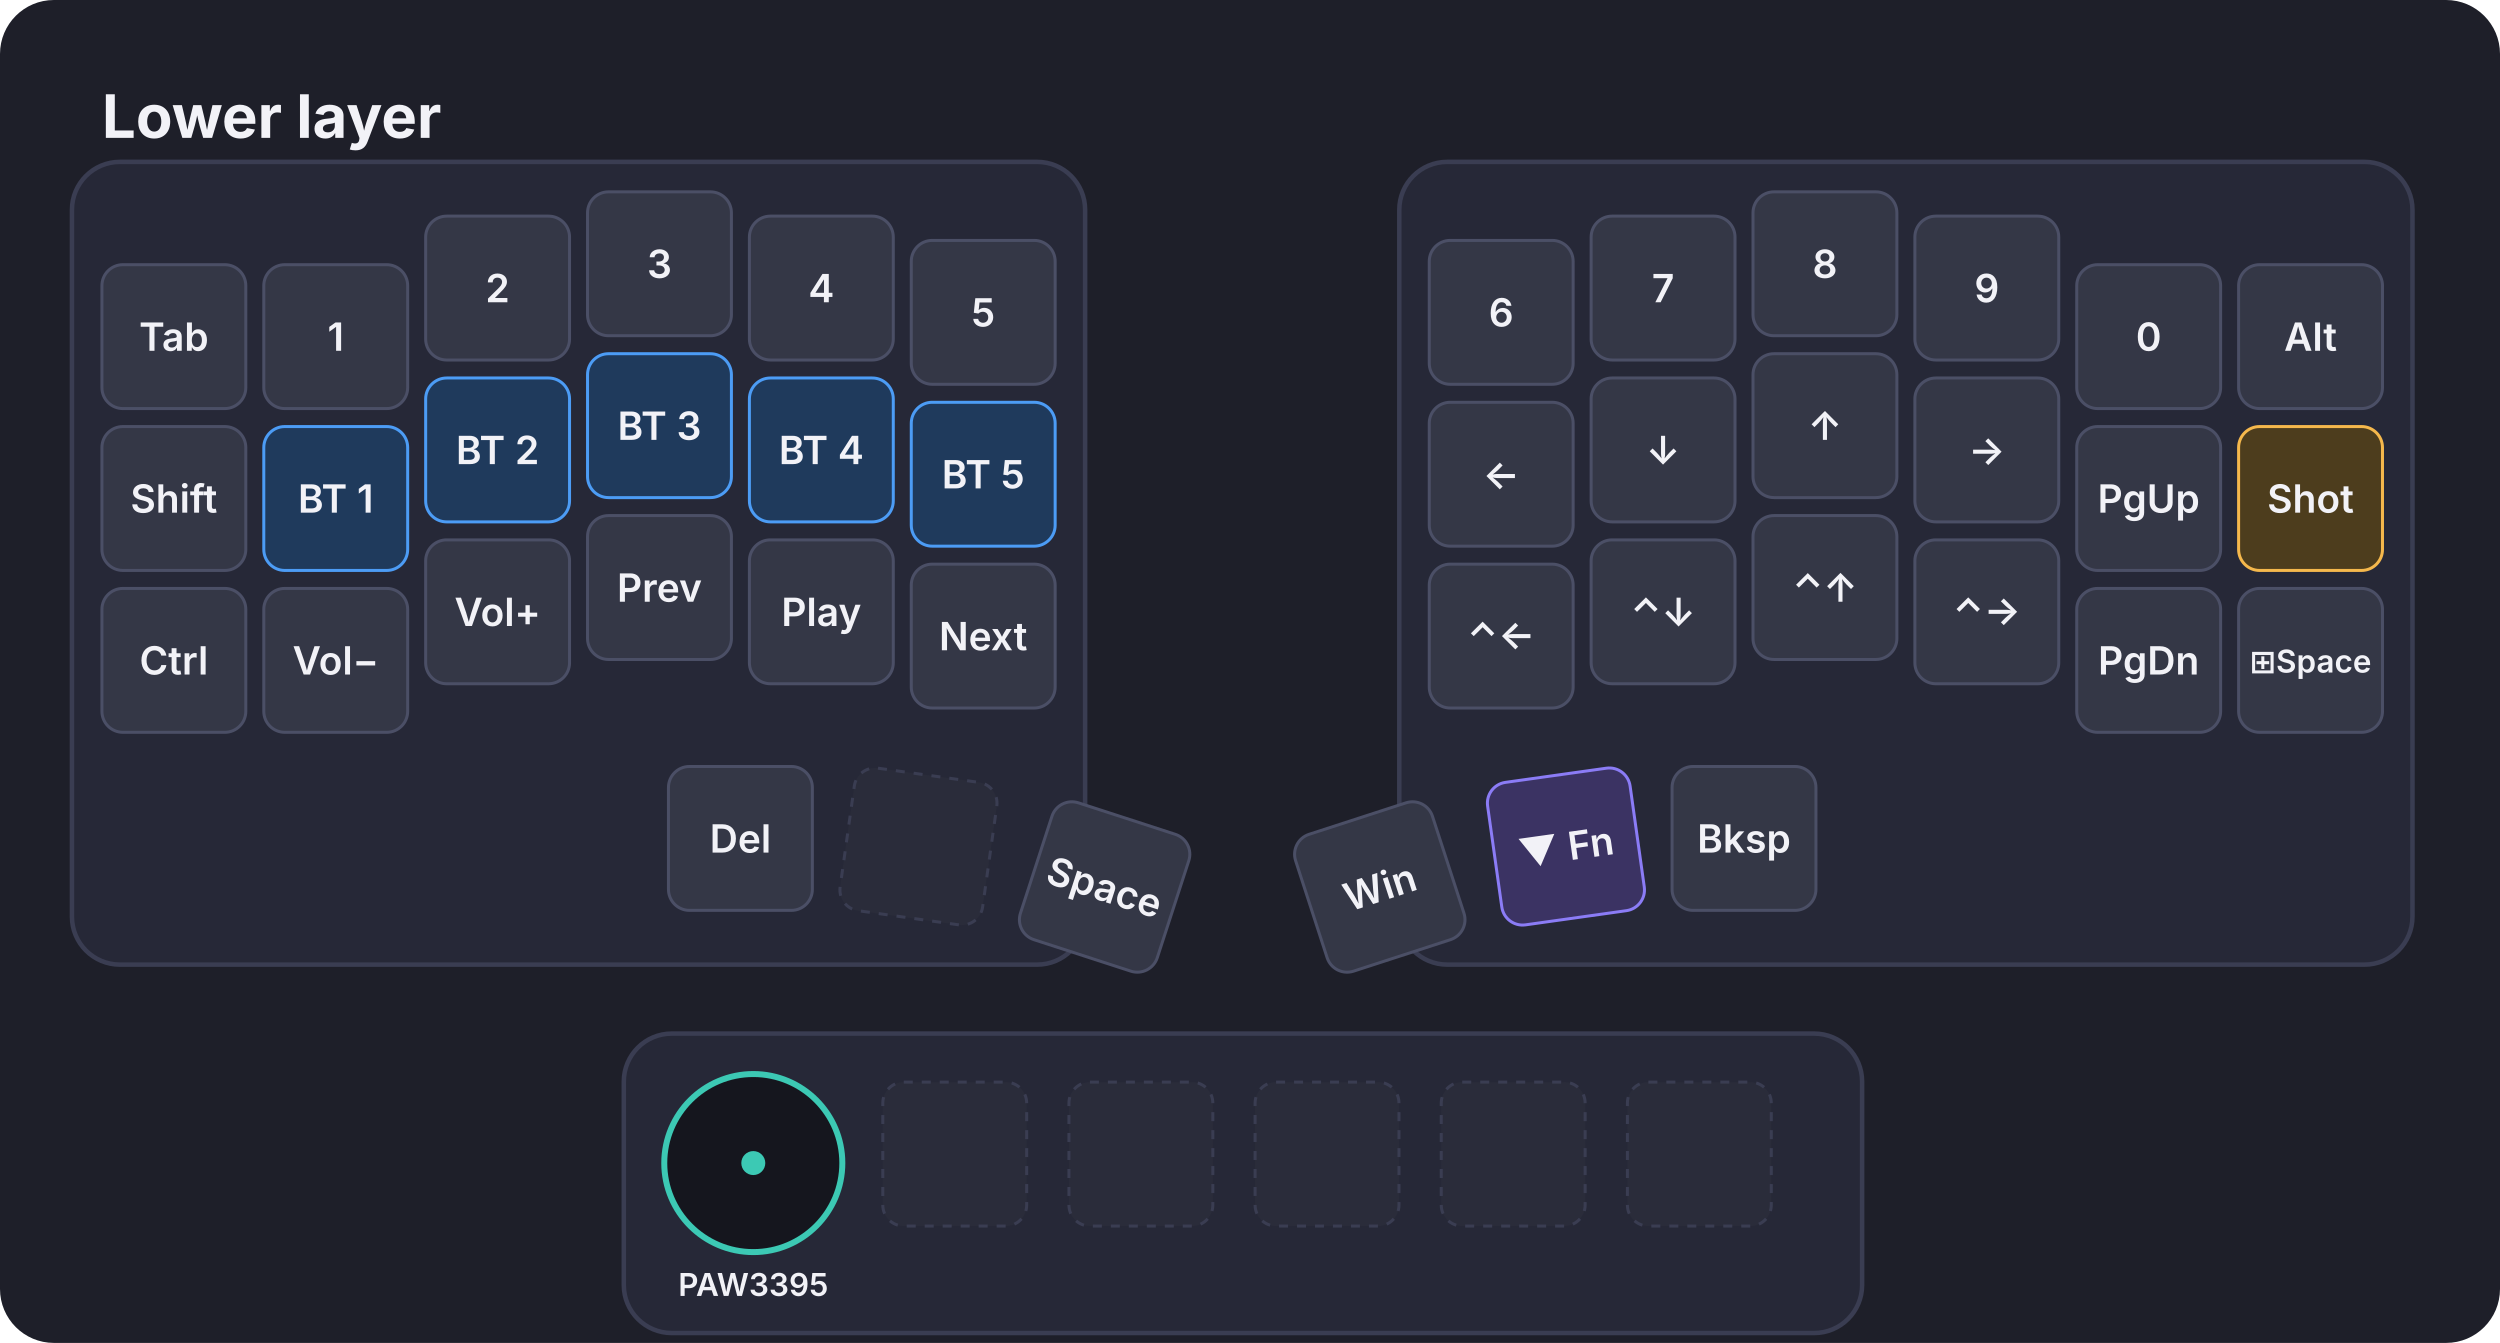
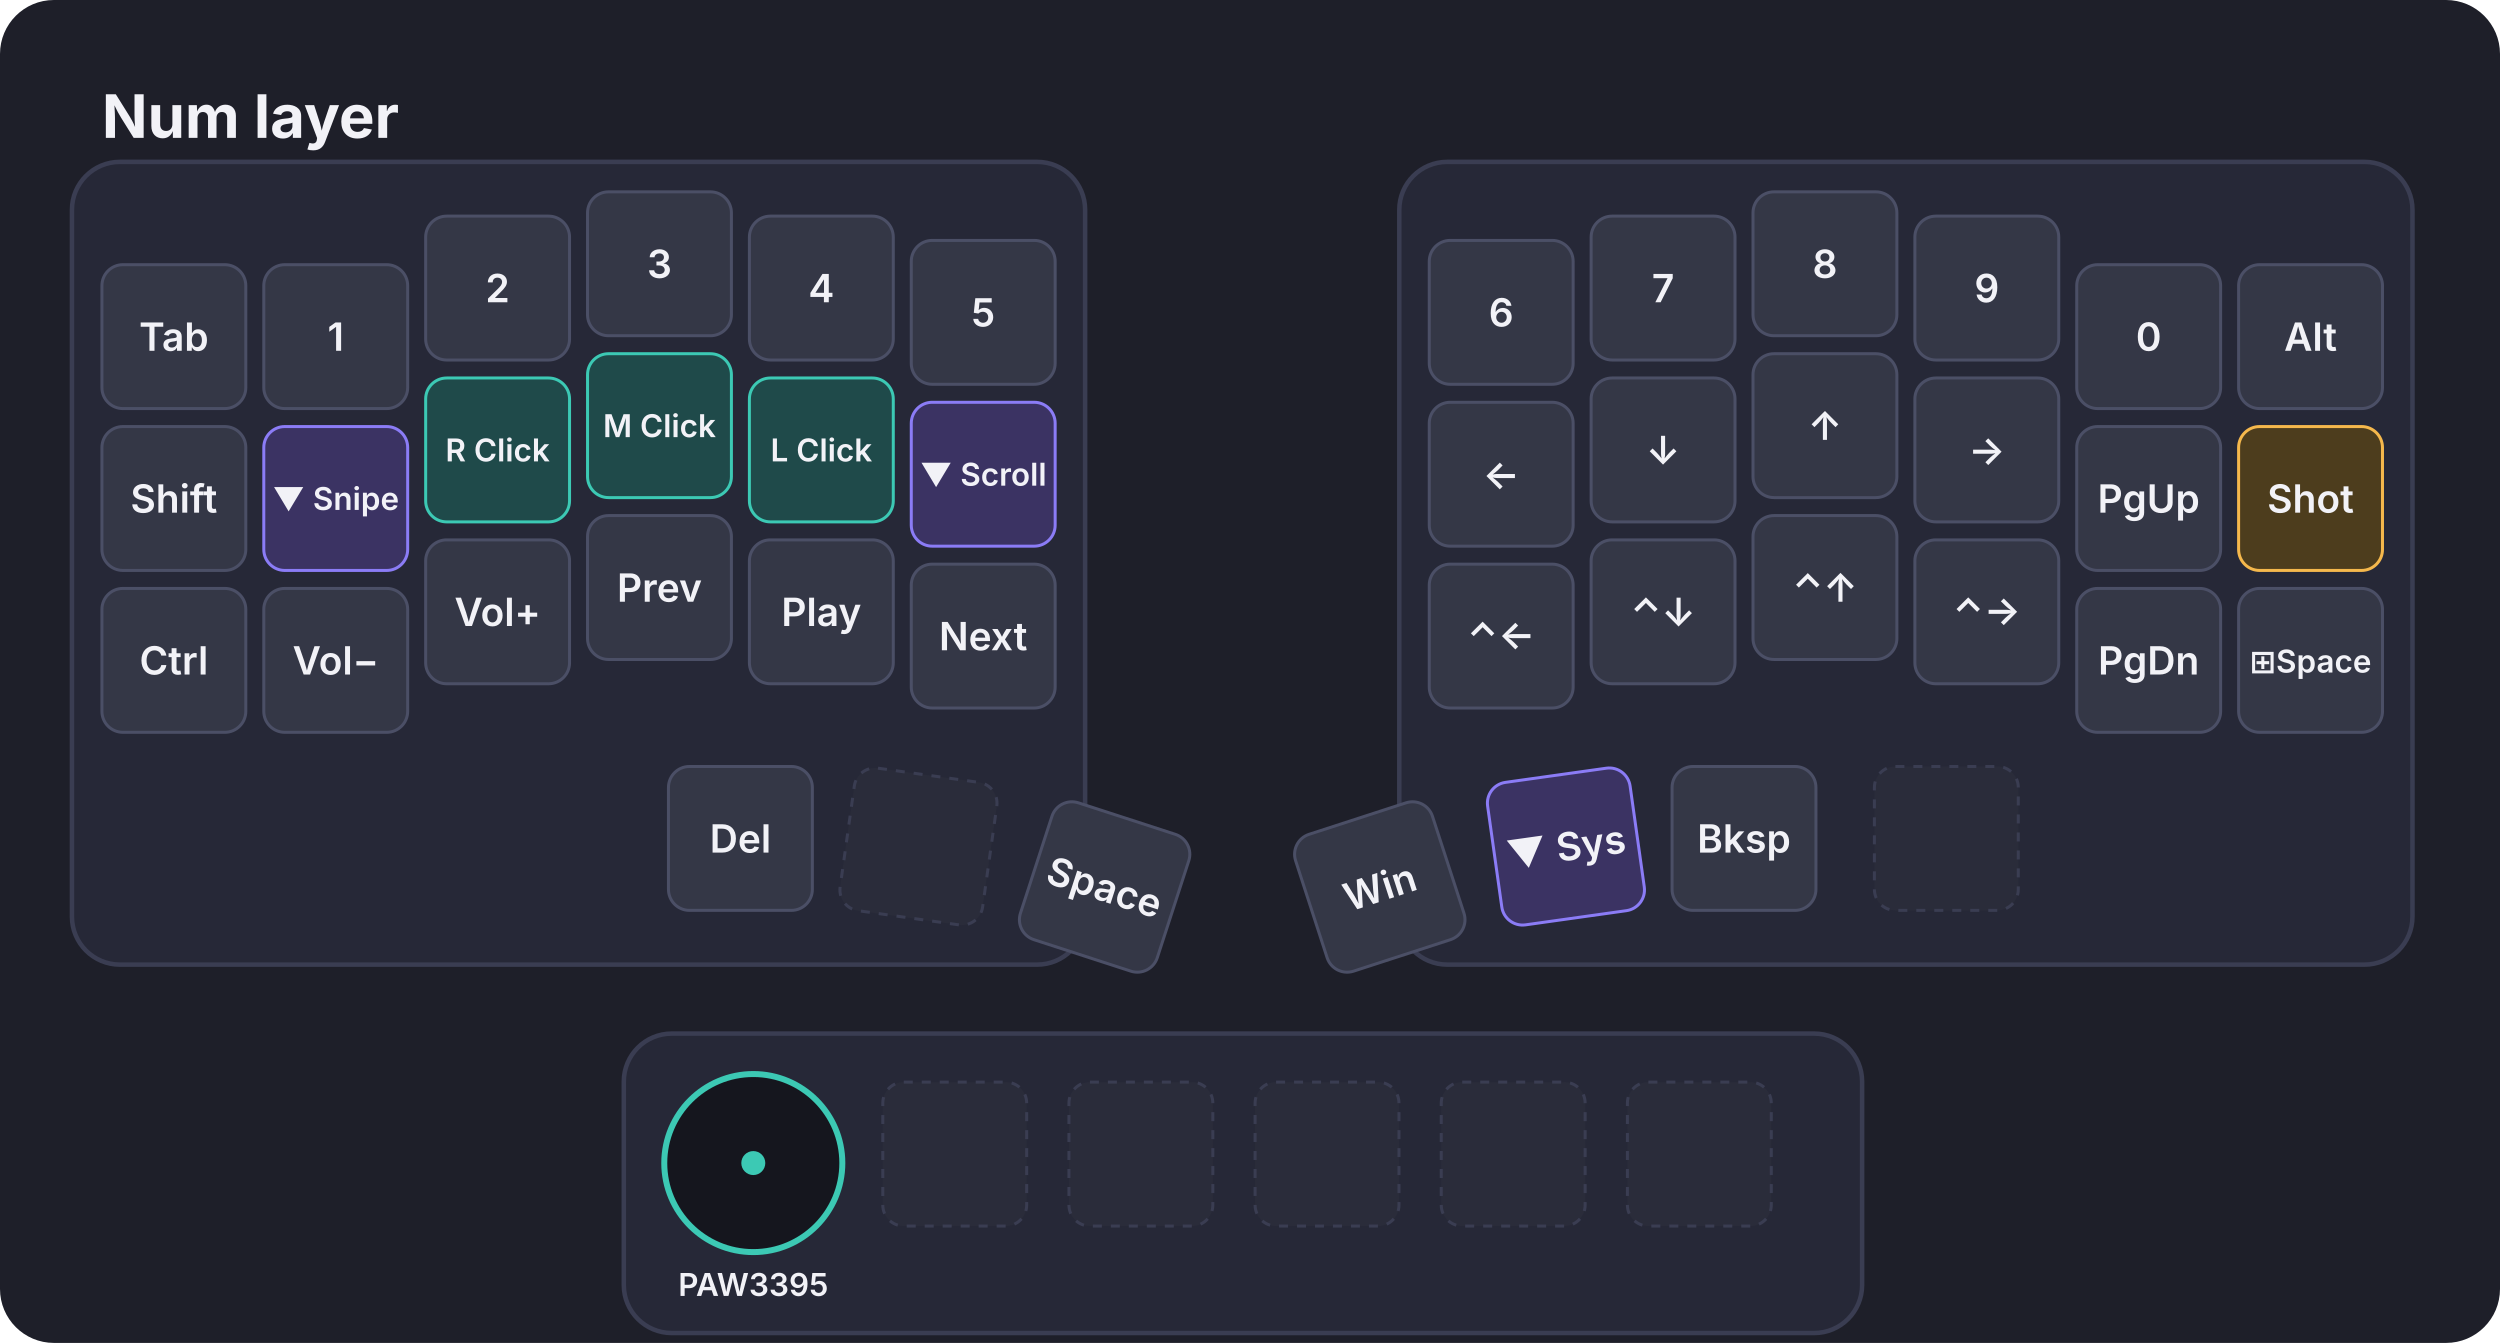
<svg xmlns="http://www.w3.org/2000/svg" width="834" height="448" viewBox="0 0 834 448">
  <style>
  .bg { fill: #1e1f29; }
  .half { fill: #262837; stroke: #3a3d52; stroke-width: 1.5; }
  .key { fill: #343746; stroke: #4b4f66; stroke-width: 1; }
  .lbl { fill: #f2f2f7; font: 600 13px 'Inter','Segoe UI',Helvetica,Arial,sans-serif; text-anchor: middle; dominant-baseline: central; }
  .small { font-size: 10.5px; }
  .title { fill: #f2f2f7; font: 700 20px 'Inter','Segoe UI',Helvetica,Arial,sans-serif; }
  .sub { fill: #9a9cb3; font: 500 12px 'Inter','Segoe UI',Helvetica,Arial,sans-serif; }
  .kind-layer { fill: #3b3363; stroke: #8b7cf6; }
  .kind-toggle { fill: #4a2a55; stroke: #e07cf6; }
  .kind-rgb { fill: #4a2236; stroke: #f57cb6; }
  .kind-mouse { fill: #1f4a4a; stroke: #3cc9b4; }
  .kind-bt { fill: #1f3a5c; stroke: #4c9cf5; }
  .kind-danger { fill: #5c1f2a; stroke: #f5576c; }
  .kind-macro { fill: #4d3d1d; stroke: #f5b84c; }
  .kind-trans { fill: #2a2c3a; stroke: #3a3d52; stroke-dasharray: 3 3; }
  .sensor { fill: #15161e; stroke: #3cc9b4; stroke-width: 2; }
  .sensor-dot { fill: #3cc9b4; }
  .wire { fill: none; stroke-width: 2.2; }
  .pin { fill: #f2f2f7; font: 500 11.5px 'JetBrains Mono','Fira Code',Menlo,monospace; dominant-baseline: central; }
  .pinbox { fill: #343746; stroke: #4b4f66; }
  .board { fill: #17351f; stroke: #3ccf6e; stroke-width: 2; }
</style>
  <rect class="bg" width="100%" height="100%" rx="18" />
-   <text class="title" x="34" y="46">Lower layer</text>
+   <text class="title" x="34" y="46">Num layer</text>
  <rect class="half" x="24" y="54" width="338" height="267.8" rx="16" />
  <rect class="half" x="466.8" y="54" width="338" height="267.8" rx="16" />
  <rect class="half" x="208.1" y="344.8" width="413.1" height="99.9" rx="16" />
  <circle class="sensor" cx="251.3" cy="388.0" r="29.7" />
  <circle class="sensor-dot" cx="251.3" cy="388.0" r="4" />
  <text class="lbl small" x="251.3" y="428.5">PAW3395</text>
  <g>
    <rect class="key" x="34.0" y="88.3" width="48" height="48" rx="7" />
    <text class="lbl" x="58.0" y="112.3">Tab</text>
  </g>
  <g>
    <rect class="key" x="88.0" y="88.3" width="48" height="48" rx="7" />
    <text class="lbl" x="112.0" y="112.3">1</text>
  </g>
  <g>
    <rect class="key" x="142.0" y="72.1" width="48" height="48" rx="7" />
    <text class="lbl" x="166.0" y="96.1">2</text>
  </g>
  <g>
    <rect class="key" x="196.0" y="64.0" width="48" height="48" rx="7" />
    <text class="lbl" x="220.0" y="88.0">3</text>
  </g>
  <g>
    <rect class="key" x="250.0" y="72.1" width="48" height="48" rx="7" />
    <text class="lbl" x="274.0" y="96.1">4</text>
  </g>
  <g>
    <rect class="key" x="304.0" y="80.2" width="48" height="48" rx="7" />
    <text class="lbl" x="328.0" y="104.2">5</text>
  </g>
  <g>
    <rect class="key" x="476.8" y="80.2" width="48" height="48" rx="7" />
    <text class="lbl" x="500.8" y="104.2">6</text>
  </g>
  <g>
    <rect class="key" x="530.8" y="72.1" width="48" height="48" rx="7" />
    <text class="lbl" x="554.8" y="96.1">7</text>
  </g>
  <g>
    <rect class="key" x="584.8" y="64.0" width="48" height="48" rx="7" />
    <text class="lbl" x="608.8" y="88.0">8</text>
  </g>
  <g>
    <rect class="key" x="638.8" y="72.1" width="48" height="48" rx="7" />
    <text class="lbl" x="662.8" y="96.1">9</text>
  </g>
  <g>
    <rect class="key" x="692.8" y="88.3" width="48" height="48" rx="7" />
    <text class="lbl" x="716.8" y="112.3">0</text>
  </g>
  <g>
    <rect class="key" x="746.8" y="88.3" width="48" height="48" rx="7" />
    <text class="lbl" x="770.8" y="112.3">Alt</text>
  </g>
  <g>
    <rect class="key" x="34.0" y="142.3" width="48" height="48" rx="7" />
    <text class="lbl" x="58.0" y="166.3">Shift</text>
  </g>
  <g>
-     <rect class="key kind-bt" x="88.0" y="142.3" width="48" height="48" rx="7" />
-     <text class="lbl" x="112.0" y="166.3">BT 1</text>
-   </g>
-   <g>
-     <rect class="key kind-bt" x="142.0" y="126.1" width="48" height="48" rx="7" />
-     <text class="lbl" x="166.0" y="150.1">BT 2</text>
-   </g>
-   <g>
-     <rect class="key kind-bt" x="196.0" y="118.0" width="48" height="48" rx="7" />
-     <text class="lbl" x="220.0" y="142.0">BT 3</text>
-   </g>
-   <g>
-     <rect class="key kind-bt" x="250.0" y="126.1" width="48" height="48" rx="7" />
-     <text class="lbl" x="274.0" y="150.1">BT 4</text>
-   </g>
-   <g>
-     <rect class="key kind-bt" x="304.0" y="134.2" width="48" height="48" rx="7" />
-     <text class="lbl" x="328.0" y="158.2">BT 5</text>
+     <rect class="key kind-layer" x="88.0" y="142.3" width="48" height="48" rx="7" />
+     <text class="lbl small" x="112.0" y="166.3">▼ Snipe</text>
+   </g>
+   <g>
+     <rect class="key kind-mouse" x="142.0" y="126.1" width="48" height="48" rx="7" />
+     <text class="lbl small" x="166.0" y="150.1">R Click</text>
+   </g>
+   <g>
+     <rect class="key kind-mouse" x="196.0" y="118.0" width="48" height="48" rx="7" />
+     <text class="lbl small" x="220.0" y="142.0">M Click</text>
+   </g>
+   <g>
+     <rect class="key kind-mouse" x="250.0" y="126.1" width="48" height="48" rx="7" />
+     <text class="lbl small" x="274.0" y="150.1">L Click</text>
+   </g>
+   <g>
+     <rect class="key kind-layer" x="304.0" y="134.2" width="48" height="48" rx="7" />
+     <text class="lbl small" x="328.0" y="158.2">▼ Scroll</text>
  </g>
  <g>
    <rect class="key" x="476.8" y="134.2" width="48" height="48" rx="7" />
    <text class="lbl" x="500.8" y="158.2">←</text>
  </g>
  <g>
    <rect class="key" x="530.8" y="126.1" width="48" height="48" rx="7" />
    <text class="lbl" x="554.8" y="150.1">↓</text>
  </g>
  <g>
    <rect class="key" x="584.8" y="118.0" width="48" height="48" rx="7" />
    <text class="lbl" x="608.8" y="142.0">↑</text>
  </g>
  <g>
    <rect class="key" x="638.8" y="126.1" width="48" height="48" rx="7" />
    <text class="lbl" x="662.8" y="150.1">→</text>
  </g>
  <g>
    <rect class="key" x="692.8" y="142.3" width="48" height="48" rx="7" />
    <text class="lbl" x="716.8" y="166.3">PgUp</text>
  </g>
  <g>
    <rect class="key kind-macro" x="746.8" y="142.3" width="48" height="48" rx="7" />
    <text class="lbl" x="770.8" y="166.3">Shot</text>
  </g>
  <g>
    <rect class="key" x="34.0" y="196.3" width="48" height="48" rx="7" />
    <text class="lbl" x="58.0" y="220.3">Ctrl</text>
  </g>
  <g>
    <rect class="key" x="88.0" y="196.3" width="48" height="48" rx="7" />
    <text class="lbl" x="112.0" y="220.3">Vol−</text>
  </g>
  <g>
    <rect class="key" x="142.0" y="180.1" width="48" height="48" rx="7" />
    <text class="lbl" x="166.0" y="204.1">Vol+</text>
  </g>
  <g>
    <rect class="key" x="196.0" y="172.0" width="48" height="48" rx="7" />
    <text class="lbl" x="220.0" y="196.0">Prev</text>
  </g>
  <g>
    <rect class="key" x="250.0" y="180.1" width="48" height="48" rx="7" />
    <text class="lbl" x="274.0" y="204.1">Play</text>
  </g>
  <g>
    <rect class="key" x="304.0" y="188.2" width="48" height="48" rx="7" />
    <text class="lbl" x="328.0" y="212.2">Next</text>
  </g>
  <g>
    <rect class="key" x="476.8" y="188.2" width="48" height="48" rx="7" />
    <text class="lbl" x="500.8" y="212.2">⌃←</text>
  </g>
  <g>
    <rect class="key" x="530.8" y="180.1" width="48" height="48" rx="7" />
    <text class="lbl" x="554.8" y="204.1">⌃↓</text>
  </g>
  <g>
    <rect class="key" x="584.8" y="172.0" width="48" height="48" rx="7" />
    <text class="lbl" x="608.8" y="196.0">⌃↑</text>
  </g>
  <g>
    <rect class="key" x="638.8" y="180.1" width="48" height="48" rx="7" />
    <text class="lbl" x="662.8" y="204.1">⌃→</text>
  </g>
  <g>
    <rect class="key" x="692.8" y="196.3" width="48" height="48" rx="7" />
    <text class="lbl" x="716.8" y="220.3">PgDn</text>
  </g>
  <g>
    <rect class="key" x="746.8" y="196.3" width="48" height="48" rx="7" />
    <text class="lbl small" x="770.8" y="220.3">⊞Space</text>
  </g>
  <g>
    <rect class="key" x="223.0" y="255.7" width="48" height="48" rx="7" />
    <text class="lbl" x="247.0" y="279.7">Del</text>
  </g>
  <g transform="rotate(8 306.4 282.4)">
    <rect class="key kind-trans" x="282.4" y="258.4" width="48" height="48" rx="7" />
  </g>
  <g transform="rotate(18 368.5 295.9)">
    <rect class="key" x="344.5" y="271.9" width="48" height="48" rx="7" />
    <text class="lbl" x="368.5" y="295.9">Space</text>
  </g>
  <g transform="rotate(-18 460.3 295.9)">
    <rect class="key" x="436.3" y="271.9" width="48" height="48" rx="7" />
    <text class="lbl" x="460.3" y="295.9">Win</text>
  </g>
  <g transform="rotate(-8 522.4 282.4)">
    <rect class="key kind-layer" x="498.4" y="258.4" width="48" height="48" rx="7" />
-     <text class="lbl" x="522.4" y="282.4">▼ Fn</text>
+     <text class="lbl" x="522.4" y="282.4">▼ Sys</text>
  </g>
  <g>
    <rect class="key" x="557.8" y="255.7" width="48" height="48" rx="7" />
    <text class="lbl" x="581.8" y="279.7">Bksp</text>
  </g>
  <g>
+     <rect class="key kind-trans" x="625.3" y="255.7" width="48" height="48" rx="7" />
+   </g>
+   <g>
    <rect class="key kind-trans" x="294.5" y="361.0" width="48" height="48" rx="7" />
  </g>
  <g>
    <rect class="key kind-trans" x="356.6" y="361.0" width="48" height="48" rx="7" />
  </g>
  <g>
    <rect class="key kind-trans" x="418.7" y="361.0" width="48" height="48" rx="7" />
  </g>
  <g>
    <rect class="key kind-trans" x="480.8" y="361.0" width="48" height="48" rx="7" />
  </g>
  <g>
    <rect class="key kind-trans" x="542.9" y="361.0" width="48" height="48" rx="7" />
  </g>
</svg>
